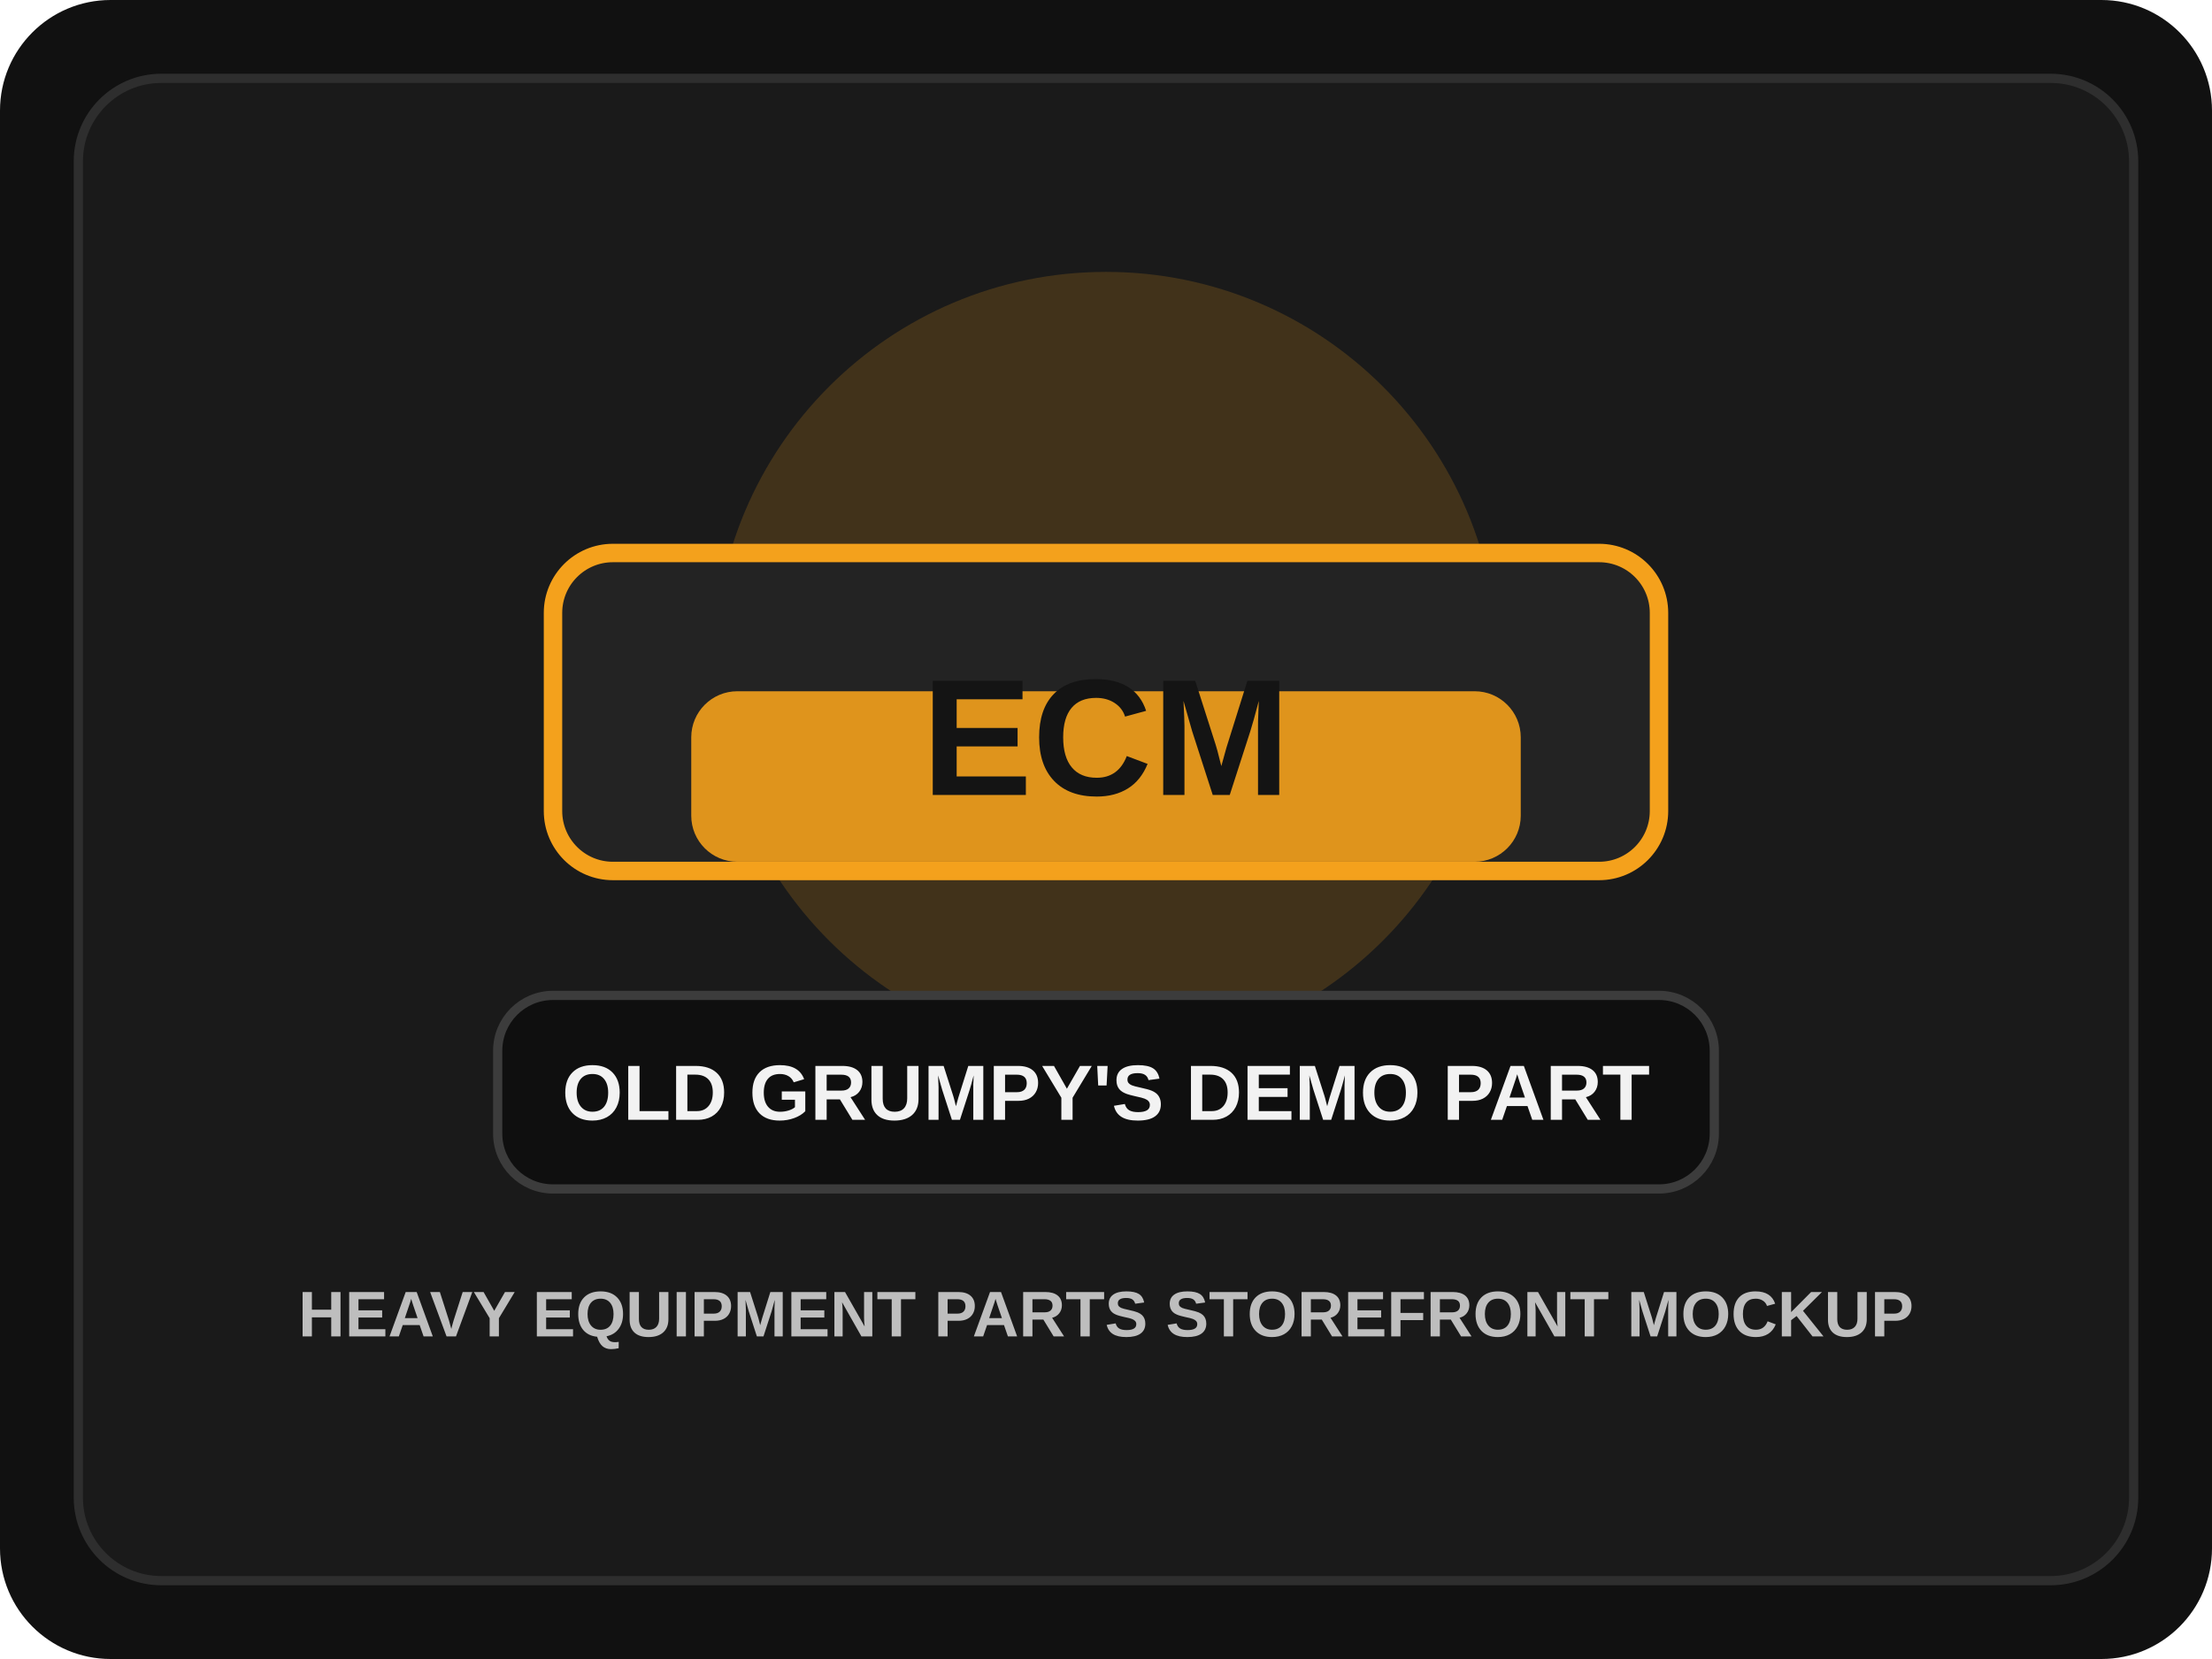
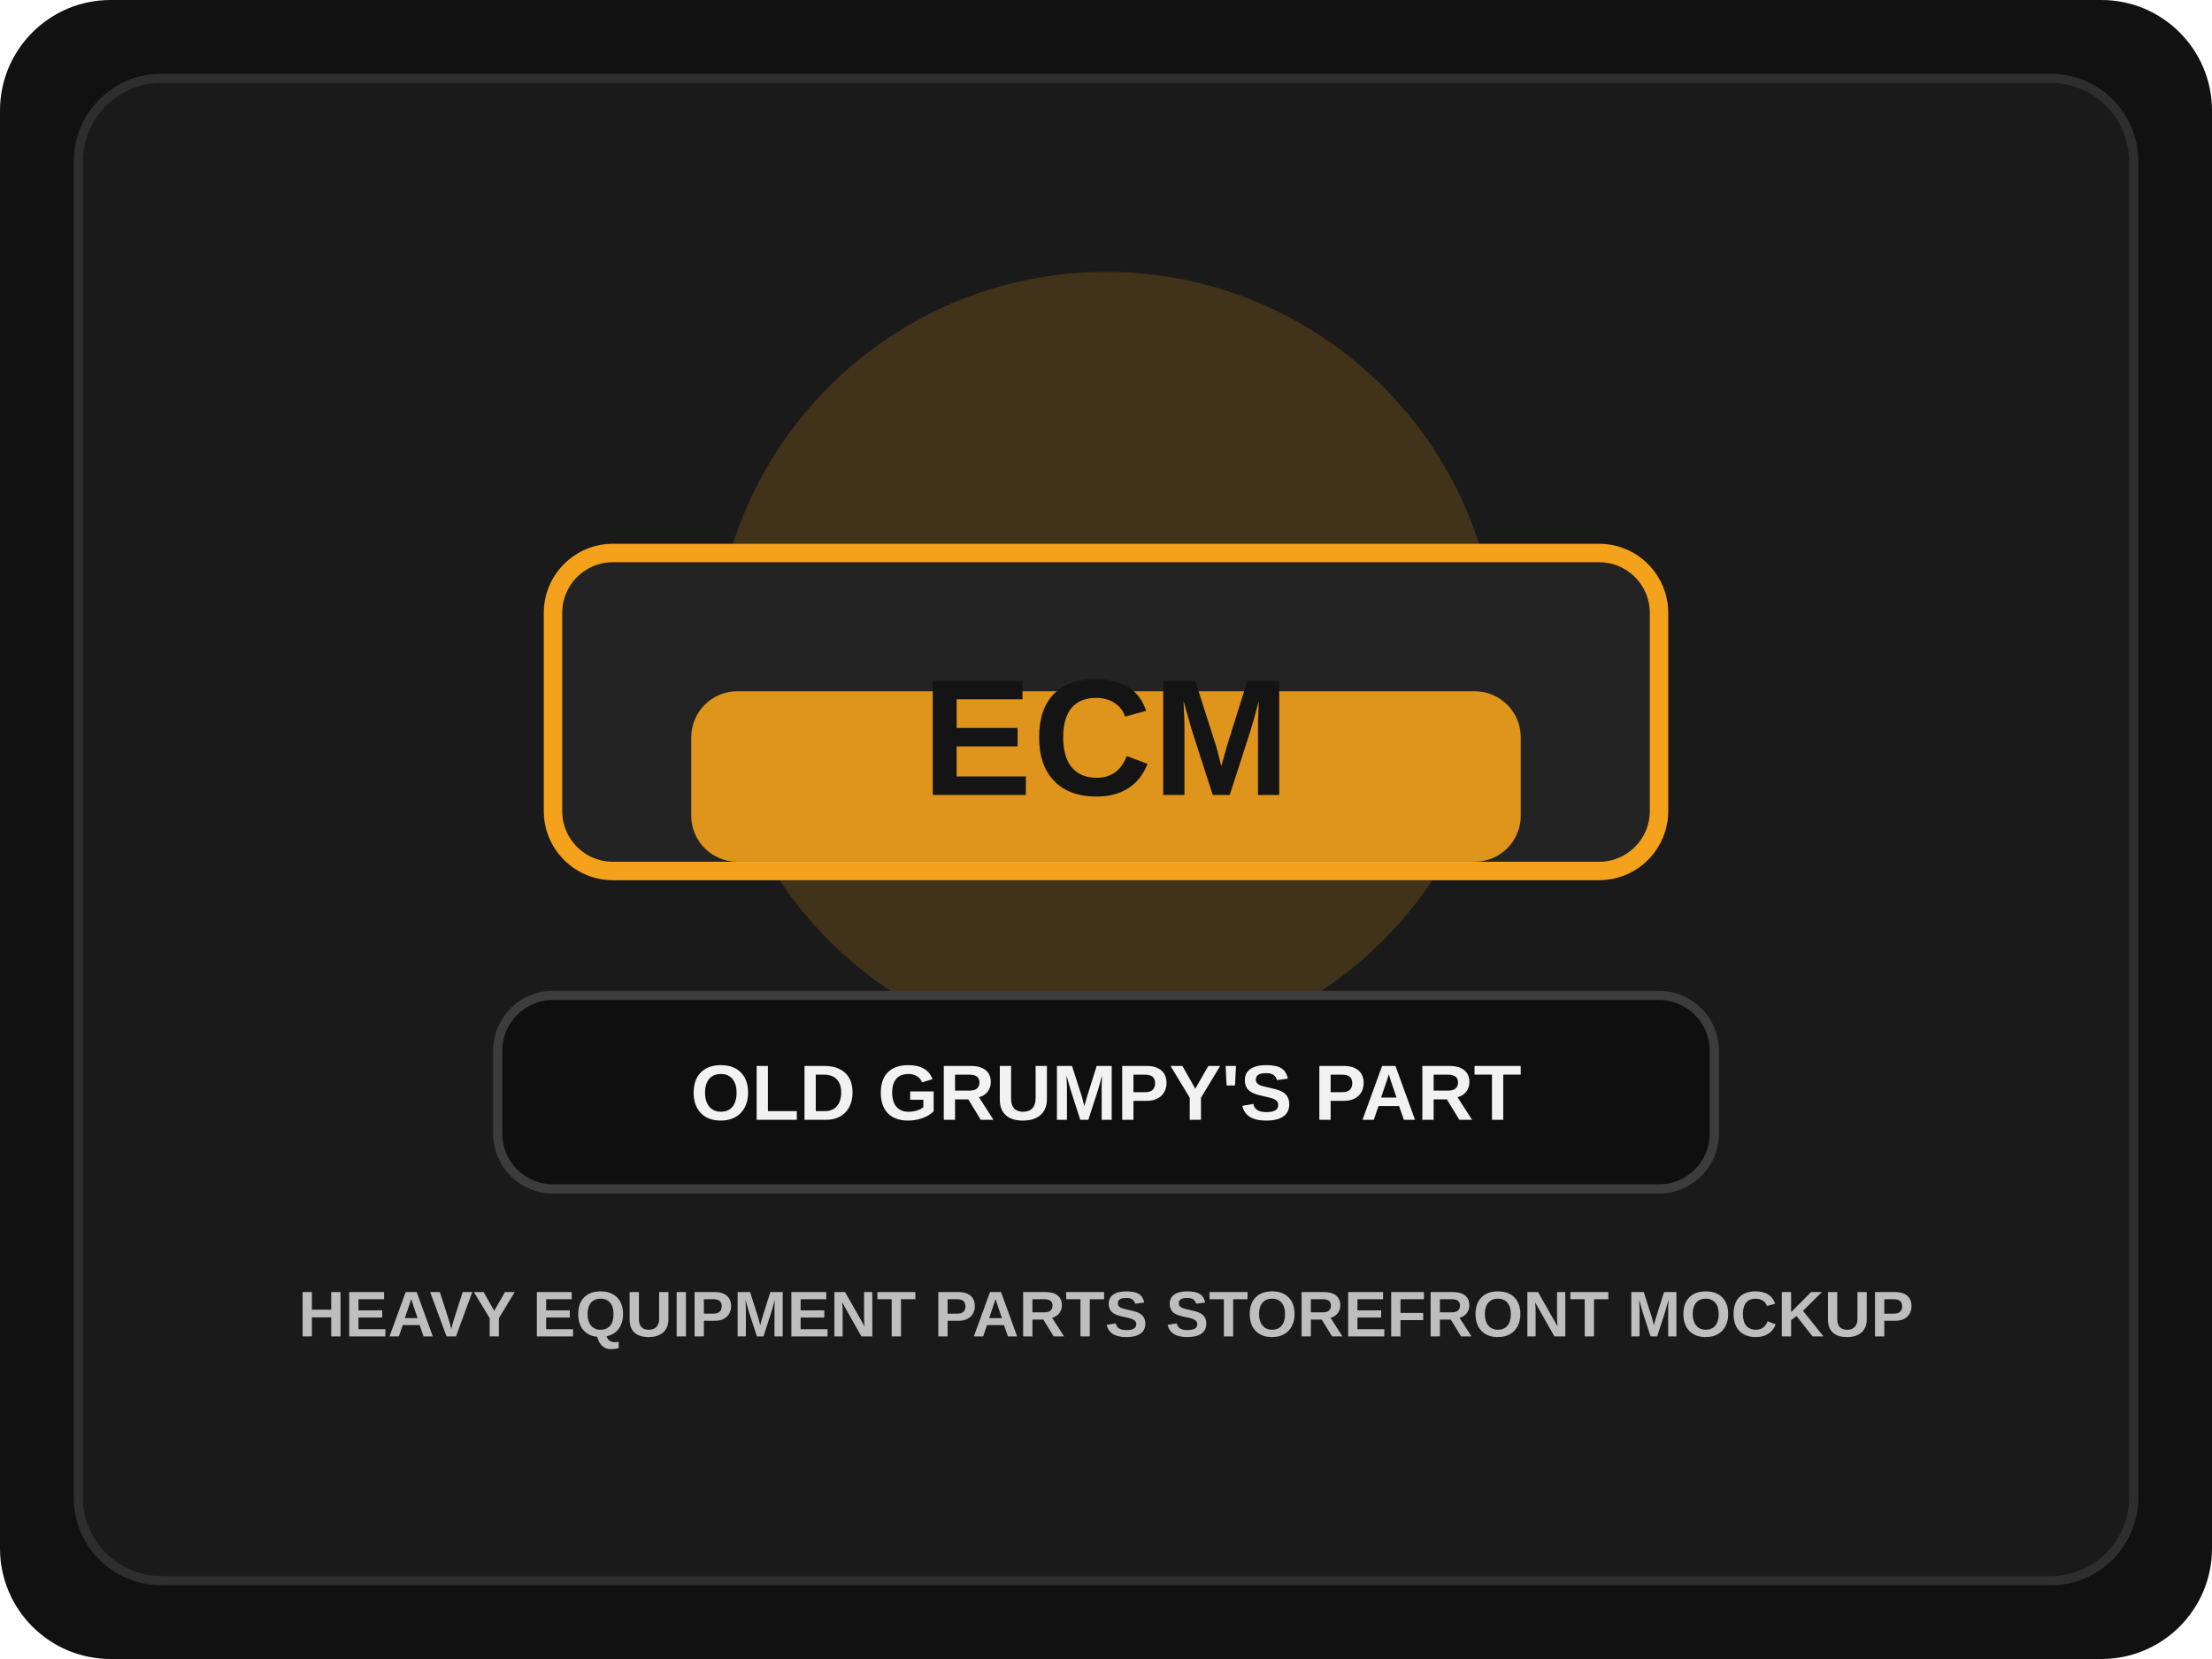
<svg xmlns="http://www.w3.org/2000/svg" width="960" height="720" viewBox="0 0 960 720" fill="none">
  <rect width="960" height="720" rx="48" fill="#111111" />
  <rect x="34" y="34" width="892" height="652" rx="36" fill="#1A1A1A" stroke="#2E2E2E" stroke-width="4" />
  <circle cx="480" cy="288" r="170" fill="#f4a11c" opacity="0.18" />
  <rect x="240" y="240" width="480" height="138" rx="26" fill="#232323" stroke="#f4a11c" stroke-width="8" />
  <rect x="300" y="300" width="360" height="74" rx="20" fill="#f4a11c" opacity="0.9" />
  <rect x="216" y="432" width="528" height="84" rx="24" fill="#0F0F0F" stroke="#3C3C3C" stroke-width="4" />
  <text x="480" y="345" text-anchor="middle" font-size="72" font-family="Arial, Helvetica, sans-serif" font-weight="900" fill="#141414">ECM</text>
-   <text x="480" y="486" text-anchor="middle" font-size="34" font-family="Arial, Helvetica, sans-serif" font-weight="700" fill="#F2F2F2">OLD GRUMPY'S DEMO PART</text>
+   <text x="480" y="486" text-anchor="middle" font-size="34" font-family="Arial, Helvetica, sans-serif" font-weight="700" fill="#F2F2F2">OLD GRUMPY'S PART</text>
  <text x="480" y="580" text-anchor="middle" font-size="28" font-family="Arial, Helvetica, sans-serif" font-weight="700" fill="#BEBEBE">HEAVY EQUIPMENT PARTS STOREFRONT MOCKUP</text>
</svg>
